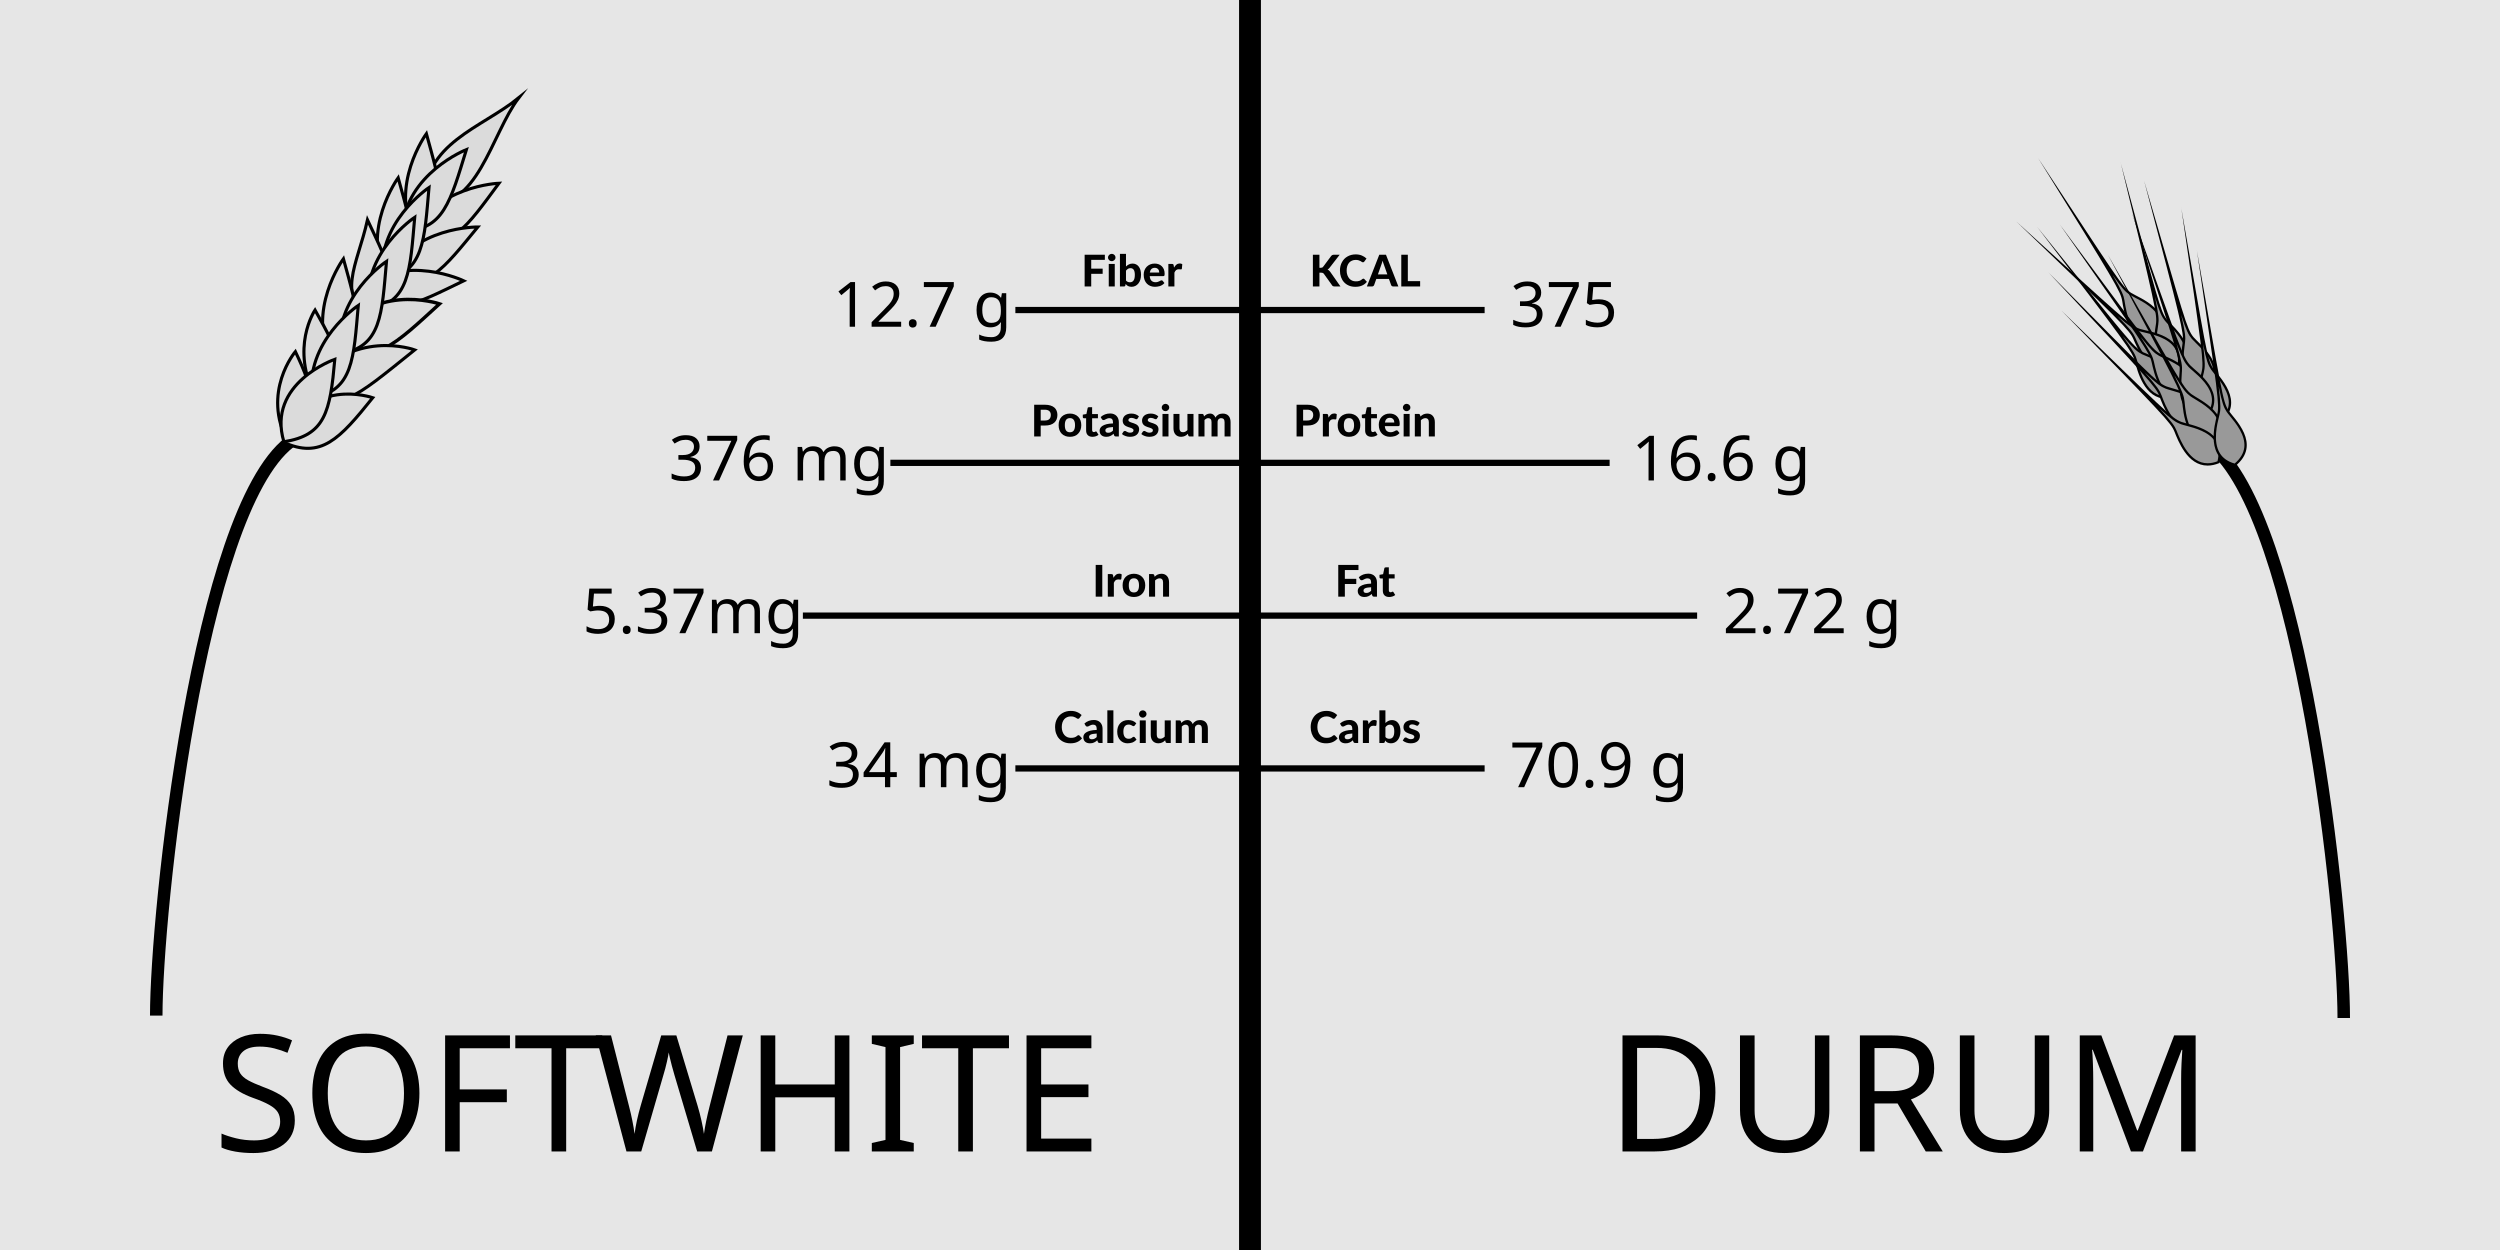
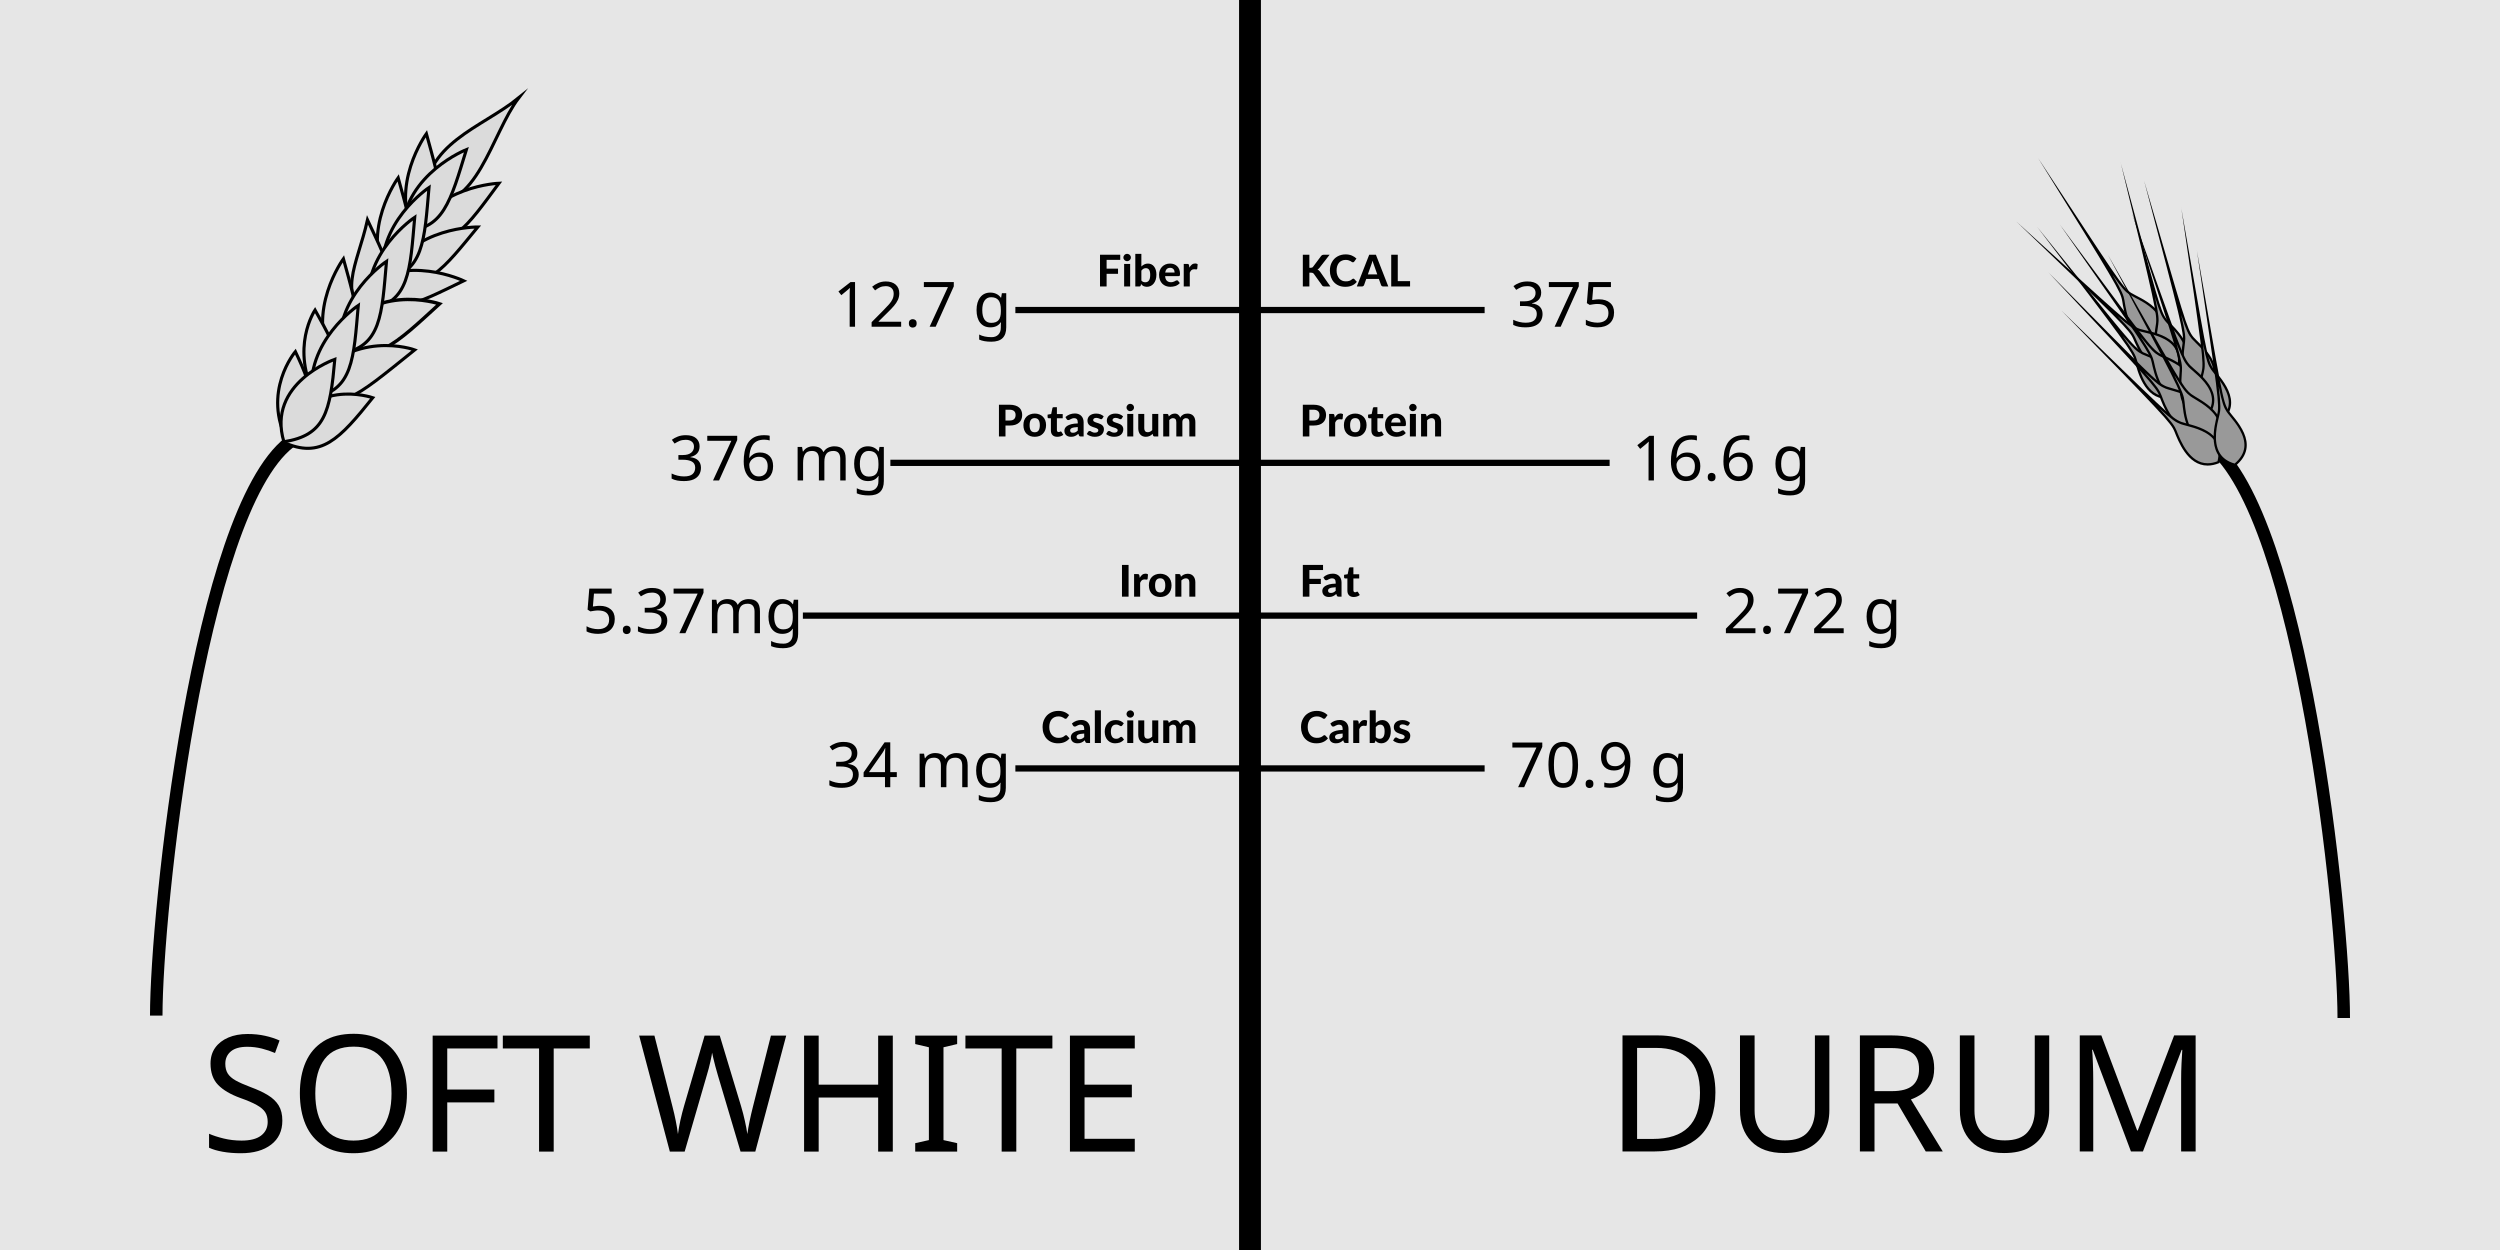
<svg xmlns="http://www.w3.org/2000/svg" viewBox="0 0 800 400">
  <defs>
    <style>
      .cls-1 {
        letter-spacing: 0em;
      }

      .cls-2 {
        font-size: 20px;
      }

      .cls-2, .cls-3 {
        font-family: MyriadPro-Regular, 'Myriad Pro';
      }

      .cls-4 {
        letter-spacing: 0em;
      }

-       .cls-5 {
-         letter-spacing: -.04em;
-       }
- 
-       .cls-6, .cls-7 {
-         fill: #dbdbdb;
-       }
- 
-       .cls-6, .cls-7, .cls-8, .cls-9 {
+       .cls-5, .cls-6, .cls-7, .cls-8 {
        stroke: #000;
        stroke-miterlimit: 10;
      }

-       .cls-10 {
+       .cls-5, .cls-7 {
+         fill: #dbdbdb;
+       }
+ 
+       .cls-9 {
        font-family: Lato-Heavy, Lato;
        font-size: 14px;
        font-weight: 800;
      }

+       .cls-10 {
+         letter-spacing: -.01em;
+       }
+ 
      .cls-11 {
-         letter-spacing: -.01em;
+         letter-spacing: 0em;
      }

      .cls-12 {
-         letter-spacing: 0em;
+         letter-spacing: -.02em;
      }

      .cls-13 {
+         letter-spacing: -.03em;
+       }
+ 
+       .cls-14 {
+         letter-spacing: 0em;
+       }
+ 
+       .cls-15 {
+         fill: #999;
+       }
+ 
+       .cls-6 {
+         stroke-width: 4px;
+       }
+ 
+       .cls-6, .cls-8 {
+         fill: none;
+       }
+ 
+       .cls-16 {
+         letter-spacing: -.07em;
+       }
+ 
+       .cls-17 {
        letter-spacing: -.02em;
      }

-       .cls-14 {
-         letter-spacing: -.03em;
+       .cls-18 {
+         letter-spacing: 0em;
      }

      .cls-7 {
        stroke-width: 1.1px;
      }

-       .cls-15 {
-         letter-spacing: 0em;
-       }
- 
-       .cls-16 {
-         fill: #999;
-       }
- 
-       .cls-8 {
-         stroke-width: 4px;
-       }
- 
-       .cls-8, .cls-9 {
-         fill: none;
-       }
- 
-       .cls-17 {
-         letter-spacing: -.07em;
-       }
- 
-       .cls-18 {
-         letter-spacing: -.02em;
-       }
- 
      .cls-19 {
-         letter-spacing: 0em;
+         letter-spacing: -.03em;
      }

      .cls-20 {
-         letter-spacing: -.03em;
-       }
- 
-       .cls-21 {
        letter-spacing: -.01em;
      }

      .cls-3 {
        font-size: 52px;
      }

+       .cls-21 {
+         letter-spacing: 0em;
+       }
+ 
      .cls-22 {
        letter-spacing: 0em;
      }

+       .cls-8 {
+         stroke-width: 7px;
+       }
+ 
      .cls-23 {
-         letter-spacing: 0em;
-       }
- 
-       .cls-9 {
-         stroke-width: 7px;
-       }
- 
-       .cls-24 {
        fill: #e6e6e6;
      }
    </style>
  </defs>
  <g id="SVG_background">
-     <rect class="cls-24" width="800" height="400" />
+     <rect class="cls-23" width="800" height="400" />
  </g>
  <g id="divider">
-     <line class="cls-9" x1="400" x2="400" y2="400" />
+     <line class="cls-8" x1="400" x2="400" y2="400" />
  </g>
  <g id="label_lines">
    <rect id="LL_4" x="324.92" y="98.21" width="150.16" height="2" />
    <rect id="LL_3" x="284.92" y="147.11" width="230.16" height="2" />
    <rect id="LL_2" x="256.92" y="196" width="286.16" height="2" />
    <rect id="LL_1" x="324.92" y="244.9" width="150.16" height="2" />
-     <text class="cls-10" transform="translate(419.06 91.67)">
-       <tspan class="cls-14" x="0" y="0">K</tspan>
+     <text class="cls-9" transform="translate(415.84 91.67)">
+       <tspan class="cls-13" x="0" y="0">K</tspan>
      <tspan x="9.24" y="0">CA</tspan>
-       <tspan class="cls-20" x="28.29" y="0">L</tspan>
-     </text>
-     <text class="cls-10" transform="translate(346.02 91.67)">
-       <tspan class="cls-15" x="0" y="0">F</tspan>
+       <tspan class="cls-19" x="28.29" y="0">L</tspan>
+     </text>
+     <text class="cls-9" transform="translate(350.94 91.67)">
+       <tspan class="cls-14" x="0" y="0">F</tspan>
      <tspan x="7.92" y="0">ibe</tspan>
-       <tspan class="cls-13" x="27.06" y="0">r</tspan>
-     </text>
-     <text class="cls-10" transform="translate(413.84 139.67)">
-       <tspan class="cls-19" x="0" y="0">P</tspan>
-       <tspan class="cls-11" x="8.68" y="0">r</tspan>
+       <tspan class="cls-12" x="27.06" y="0">r</tspan>
+     </text>
+     <text class="cls-9" transform="translate(415.84 139.67)">
+       <tspan class="cls-18" x="0" y="0">P</tspan>
+       <tspan class="cls-10" x="8.68" y="0">r</tspan>
      <tspan class="cls-4" x="13.79" y="0">o</tspan>
-       <tspan class="cls-23" x="21.74" y="0">t</tspan>
+       <tspan class="cls-22" x="21.74" y="0">t</tspan>
      <tspan x="26.96" y="0">ein</tspan>
    </text>
-     <text class="cls-10" transform="translate(329.87 139.67)">
-       <tspan class="cls-18" x="0" y="0">P</tspan>
-       <tspan class="cls-21" x="8.47" y="0">o</tspan>
+     <text class="cls-9" transform="translate(318.6 139.67)">
+       <tspan class="cls-17" x="0" y="0">P</tspan>
+       <tspan class="cls-20" x="8.47" y="0">o</tspan>
      <tspan x="16.42" y="0">tassium</tspan>
    </text>
-     <text class="cls-10" transform="translate(427.18 190.93)">
-       <tspan class="cls-17" x="0" y="0">F</tspan>
+     <text class="cls-9" transform="translate(415.84 190.93)">
+       <tspan class="cls-16" x="0" y="0">F</tspan>
      <tspan class="cls-1" x="7" y="0">a</tspan>
-       <tspan class="cls-12" x="14.06" y="0">t</tspan>
-     </text>
-     <text class="cls-10" transform="translate(349.56 190.93)">
-       <tspan class="cls-22" x="0" y="0">I</tspan>
-       <tspan class="cls-11" x="4.14" y="0">r</tspan>
+       <tspan class="cls-11" x="14.06" y="0">t</tspan>
+     </text>
+     <text class="cls-9" transform="translate(357.97 190.93)">
+       <tspan class="cls-21" x="0" y="0">I</tspan>
+       <tspan class="cls-10" x="4.14" y="0">r</tspan>
      <tspan x="9.25" y="0">on</tspan>
    </text>
-     <text class="cls-10" transform="translate(418.93 237.75)">
+     <text class="cls-9" transform="translate(415.84 237.75)">
      <tspan x="0" y="0">Carbs</tspan>
    </text>
-     <text class="cls-10" transform="translate(337.14 237.75)">
+     <text class="cls-9" transform="translate(333.14 237.75)">
      <tspan x="0" y="0">Calcium</tspan>
    </text>
    <text class="cls-2" transform="translate(483.32 104.55)">
      <tspan x="0" y="0">375</tspan>
    </text>
    <text class="cls-2" transform="translate(266.52 104.55)">
      <tspan x="0" y="0">12.7 g</tspan>
    </text>
    <text class="cls-2" transform="translate(522.16 153.74)">
      <tspan x="0" y="0">16.6 g</tspan>
    </text>
    <text class="cls-2" transform="translate(214.01 153.74)">
      <tspan x="0" y="0">376 mg</tspan>
    </text>
    <text class="cls-2" transform="translate(551.33 202.63)">
      <tspan x="0" y="0">2.72 g</tspan>
    </text>
    <text class="cls-2" transform="translate(186.43 202.63)">
      <tspan x="0" y="0">5.37mg</tspan>
    </text>
    <text class="cls-2" transform="translate(483.08 251.9)">
      <tspan x="0" y="0">70.9 g</tspan>
    </text>
    <text class="cls-2" transform="translate(264.49 251.9)">
      <tspan x="0" y="0">34 mg</tspan>
    </text>
  </g>
  <g id="Text_Soft-white">
-     <text class="cls-3" transform="translate(68.23 368.46)">
+     <text class="cls-3" transform="translate(203.9 368.52)">
+       <tspan x="0" y="0">WHITE</tspan>
+     </text>
+     <text class="cls-3" transform="translate(64.24 368.52)">
      <tspan x="0" y="0">SOFT</tspan>
-       <tspan class="cls-5" x="112.63" y="0"> </tspan>
-       <tspan x="121.78" y="0">WHITE</tspan>
    </text>
  </g>
  <g id="Text_Durum">
    <text class="cls-3" transform="translate(514.15 368.46)">
      <tspan x="0" y="0">DURUM</tspan>
    </text>
  </g>
  <g id="Soft-White">
-     <path id="sw_stem" class="cls-8" d="M50,325c0-33.13,13.55-160.85,42.64-183.47" />
+     <path id="sw_stem" class="cls-6" d="M50,325c0-33.13,13.55-160.85,42.64-183.47" />
    <g id="wheat-berry">
-       <path id="sw_wb_top" class="cls-6" d="M135.94,64.76c-.72-18.85,18.18-23.79,30.08-33.47-8.78,11.48-13.4,36.92-30.08,33.47Z" />
-       <path id="sw_wb_r6_a" class="cls-6" d="M132.83,75.59c-8.58-16.09,3.61-32.81,3.61-32.81,4.47,16.37,8.01,26.29-3.61,32.81Z" />
-       <path id="sw_wb_r6_c" class="cls-6" d="M131.63,76.07c7.35-16.68,28.04-17.43,28.04-17.43-10.11,13.63-15.73,22.54-28.04,17.43Z" />
-       <path id="sw_wb_r6_b" class="cls-6" d="M128.58,73.61c1.4-18.18,20.67-25.74,20.67-25.74-5.02,16.21-7.36,26.48-20.67,25.74Z" />
-       <path id="sw_wb_r5_a" class="cls-6" d="M123.8,89.7c-8.58-16.09,3.61-32.81,3.61-32.81,4.47,16.37,8.01,26.29-3.61,32.81Z" />
-       <path id="sw_wb_r5_c" class="cls-6" d="M124.01,88.61c8.2-16.28,28.89-15.97,28.89-15.97-10.8,13.09-16.86,21.71-28.89,15.97Z" />
-       <path id="sw_wb_r5_b" class="cls-6" d="M122.51,89.54c-2.47-18.06,14.77-29.53,14.77-29.53-1.49,16.9-1.6,27.44-14.77,29.53Z" />
-       <path id="sw_wb_r4_a" class="cls-6" d="M119.64,103.32c-12.52-8.5-5.37-18.11-2.04-32.95,7.19,15.37,12.38,24.54,2.04,32.95Z" />
-       <path id="sw_wb_r4_c" class="cls-6" d="M115.47,92.28c14.26-11.36,32.92-2.42,32.92-2.42-15.29,7.37-24.4,12.66-32.92,2.42Z" />
-       <path id="sw_wb_r4_b" class="cls-6" d="M117.94,99.06c-2.47-18.06,14.77-29.53,14.77-29.53-1.49,16.9-1.6,27.44-14.77,29.53Z" />
-       <path id="sw_wb_r3_a" class="cls-6" d="M106.28,115.62c-8.58-16.09,3.61-32.81,3.61-32.81,4.47,16.37,8.01,26.29-3.61,32.81Z" />
+       <path id="sw_wb_top" class="cls-5" d="M135.94,64.76c-.72-18.85,18.18-23.79,30.08-33.47-8.78,11.48-13.4,36.92-30.08,33.47Z" />
+       <path id="sw_wb_r6_a" class="cls-5" d="M132.83,75.59c-8.58-16.09,3.61-32.81,3.61-32.81,4.47,16.37,8.01,26.29-3.61,32.81Z" />
+       <path id="sw_wb_r6_c" class="cls-5" d="M131.63,76.07c7.35-16.68,28.04-17.43,28.04-17.43-10.11,13.63-15.73,22.54-28.04,17.43Z" />
+       <path id="sw_wb_r6_b" class="cls-5" d="M128.58,73.61c1.4-18.18,20.67-25.74,20.67-25.74-5.02,16.21-7.36,26.48-20.67,25.74Z" />
+       <path id="sw_wb_r5_a" class="cls-5" d="M123.8,89.7c-8.58-16.09,3.61-32.81,3.61-32.81,4.47,16.37,8.01,26.29-3.61,32.81Z" />
+       <path id="sw_wb_r5_c" class="cls-5" d="M124.01,88.61c8.2-16.28,28.89-15.97,28.89-15.97-10.8,13.09-16.86,21.71-28.89,15.97Z" />
+       <path id="sw_wb_r5_b" class="cls-5" d="M122.51,89.54c-2.47-18.06,14.77-29.53,14.77-29.53-1.49,16.9-1.6,27.44-14.77,29.53Z" />
+       <path id="sw_wb_r4_a" class="cls-5" d="M119.64,103.32c-12.52-8.5-5.37-18.11-2.04-32.95,7.19,15.37,12.38,24.54,2.04,32.95Z" />
+       <path id="sw_wb_r4_c" class="cls-5" d="M115.47,92.28c14.26-11.36,32.92-2.42,32.92-2.42-15.29,7.37-24.4,12.66-32.92,2.42Z" />
+       <path id="sw_wb_r4_b" class="cls-5" d="M117.94,99.06c-2.47-18.06,14.77-29.53,14.77-29.53-1.49,16.9-1.6,27.44-14.77,29.53Z" />
+       <path id="sw_wb_r3_a" class="cls-5" d="M106.28,115.62c-8.58-16.09,3.61-32.81,3.61-32.81,4.47,16.37,8.01,26.29-3.61,32.81Z" />
      <path id="sw_wb_r3_c" class="cls-7" d="M106.73,110.08c10.97-20.54,33.93-12.85,33.93-12.85-13.8,12.55-21.74,20.97-33.93,12.85Z" />
-       <path id="sw_wb_r3_b" class="cls-6" d="M108.91,113.16c-2.47-18.06,14.77-29.53,14.77-29.53-1.49,16.9-1.6,27.44-14.77,29.53Z" />
-       <path id="sw_wb_r2_a" class="cls-6" d="M101.16,127.42c-8.58-16.09-.35-28.21-.35-28.21,7.86,14.05,11.97,21.69.35,28.21Z" />
-       <path id="sw_wb_r2_c" class="cls-6" d="M98.1,123.94c14.43-19.39,34.61-11.97,34.61-11.97-20.18,16.21-24.09,20.16-34.61,11.97Z" />
-       <path id="sw_wb_r2_b" class="cls-6" d="M99.88,127.27c-2.47-18.06,14.77-29.53,14.77-29.53-1.49,16.9-1.6,27.44-14.77,29.53Z" />
-       <path id="sw_wb_r1_a" class="cls-6" d="M92.13,141.53c-8.58-16.09,2.39-29.02,2.39-29.02,5.85,12.33,9.23,22.5-2.39,29.02Z" />
-       <path id="sw_wb_r1_c" class="cls-6" d="M90.6,141.47c7.93-21.42,28.68-14.2,28.68-14.2-10.62,13.23-16.57,19.78-28.68,14.2Z" />
-       <path id="sw_wb_r1_b" class="cls-6" d="M90.84,141.37c-5.59-18.76,16.3-26.39,16.3-26.39-1.49,16.9-3.13,24.31-16.3,26.39Z" />
+       <path id="sw_wb_r3_b" class="cls-5" d="M108.91,113.16c-2.47-18.06,14.77-29.53,14.77-29.53-1.49,16.9-1.6,27.44-14.77,29.53Z" />
+       <path id="sw_wb_r2_a" class="cls-5" d="M101.16,127.42c-8.58-16.09-.35-28.21-.35-28.21,7.86,14.05,11.97,21.69.35,28.21Z" />
+       <path id="sw_wb_r2_c" class="cls-5" d="M98.1,123.94c14.43-19.39,34.61-11.97,34.61-11.97-20.18,16.21-24.09,20.16-34.61,11.97Z" />
+       <path id="sw_wb_r2_b" class="cls-5" d="M99.88,127.27c-2.47-18.06,14.77-29.53,14.77-29.53-1.49,16.9-1.6,27.44-14.77,29.53Z" />
+       <path id="sw_wb_r1_a" class="cls-5" d="M92.13,141.53c-8.58-16.09,2.39-29.02,2.39-29.02,5.85,12.33,9.23,22.5-2.39,29.02Z" />
+       <path id="sw_wb_r1_c" class="cls-5" d="M90.6,141.47c7.93-21.42,28.68-14.2,28.68-14.2-10.62,13.23-16.57,19.78-28.68,14.2Z" />
+       <path id="sw_wb_r1_b" class="cls-5" d="M90.84,141.37c-5.59-18.76,16.3-26.39,16.3-26.39-1.49,16.9-3.13,24.31-16.3,26.39Z" />
    </g>
  </g>
  <g id="Durum">
-     <path id="d_stem" class="cls-8" d="M750,325.77c0-33.13-13.55-160.85-42.64-183.47" />
+     <path id="d_stem" class="cls-6" d="M750,325.77c0-33.13-13.55-160.85-42.64-183.47" />
    <g id="wheat-berry-2" data-name="wheat-berry">
      <g id="d_wb_r4_top">
-         <path class="cls-16" d="M689.01,108.99c-7.45,0-8.88-8.71-9.48-12.43l-.06-.38c-.39-2.31-1.48-4.58-12.59-22.61,11.39,17.29,12.65,19,14.89,20.46.37.24.9.51,1.57.86,2.64,1.36,7.05,3.63,8.26,7.48.62,1.96.33,4.14-.87,6.48-.6.09-1.18.14-1.72.14Z" />
+         <path class="cls-15" d="M689.01,108.99c-7.45,0-8.88-8.71-9.48-12.43l-.06-.38c-.39-2.31-1.48-4.58-12.59-22.61,11.39,17.29,12.65,19,14.89,20.46.37.24.9.51,1.57.86,2.64,1.36,7.05,3.63,8.26,7.48.62,1.96.33,4.14-.87,6.48-.6.09-1.18.14-1.72.14Z" />
        <path d="M676.03,87.96c3.12,4.49,4.14,5.48,5.53,6.38.39.25.92.53,1.6.88,2.58,1.33,6.91,3.56,8.08,7.26.57,1.81.32,3.84-.76,6.03-.51.07-1,.11-1.48.11-7.13,0-8.52-8.49-9.11-12.12l-.06-.38c-.25-1.5-.72-2.86-3.8-8.16h0ZM652.2,50.59c24.82,39.98,26.39,42.67,26.89,45.66.57,3.4,1.87,13.12,9.92,13.12.62,0,1.27-.06,1.97-.18,5.19-9.88-6.5-13.84-9.01-15.47-2.91-1.89-4.48-4.75-29.77-43.13h0Z" />
      </g>
      <g id="d_wb_r4_c">
-         <path class="cls-16" d="M697.01,119.36c-2.42-.39-4.26-1.42-5.47-3.06-2.67-3.62-1.77-9.36-1.34-12.11l.06-.38c.36-2.34.08-4.58-4.88-25.36,5.4,19.93,6.07,21.95,7.74,24.03.28.34.7.77,1.22,1.31,2.08,2.11,5.56,5.65,5.51,9.69-.02,2.05-.98,4.03-2.85,5.89Z" />
+         <path class="cls-15" d="M697.01,119.36c-2.42-.39-4.26-1.42-5.47-3.06-2.67-3.62-1.77-9.36-1.34-12.11l.06-.38c.36-2.34.08-4.58-4.88-25.36,5.4,19.93,6.07,21.95,7.74,24.03.28.34.7.77,1.22,1.31,2.08,2.11,5.56,5.65,5.51,9.69-.02,2.05-.98,4.03-2.85,5.89Z" />
        <path d="M689.57,94.92c1.56,5.24,2.22,6.49,3.26,7.79.29.36.71.79,1.25,1.34,2.04,2.07,5.45,5.54,5.41,9.42-.02,1.9-.9,3.74-2.6,5.49-2.23-.4-3.92-1.37-5.04-2.88-2.57-3.49-1.69-9.13-1.27-11.83l.06-.38c.23-1.5.21-2.95-1.06-8.94h0ZM678.6,51.98c11.1,45.73,11.75,48.78,11.29,51.77-.56,3.67-2.6,14.57,7.25,16.01,8.01-7.77-1.85-15.18-3.73-17.51-2.18-2.71-2.77-5.91-14.82-50.27h0Z" />
      </g>
      <g id="d_wb_r4_a">
-         <path class="cls-16" d="M693.34,118.58c-5.84,0-8.9-6.98-10.21-9.96l-.15-.35c-.95-2.14-2.58-4.07-17.82-18.77,15.34,13.92,16.98,15.26,19.52,16.12.42.14,1,.27,1.74.44,2.89.66,7.73,1.77,9.86,5.19,1.08,1.74,1.34,3.93.77,6.49-1.29.56-2.53.84-3.7.84Z" />
+         <path class="cls-15" d="M693.34,118.58c-5.84,0-8.9-6.98-10.21-9.96l-.15-.35c-.95-2.14-2.58-4.07-17.82-18.77,15.34,13.92,16.98,15.26,19.52,16.12.42.14,1,.27,1.74.44,2.89.66,7.73,1.77,9.86,5.19,1.08,1.74,1.34,3.93.77,6.49-1.29.56-2.53.84-3.7.84Z" />
        <path d="M677.61,101.16c4.14,3.57,5.37,4.27,6.94,4.81.44.15,1.03.28,1.77.45,2.83.65,7.58,1.73,9.63,5.02,1,1.61,1.26,3.64.77,6.03-1.18.49-2.31.73-3.38.73-5.59,0-8.59-6.82-9.87-9.73l-.15-.35c-.62-1.39-1.41-2.6-5.71-6.96h0ZM645.23,70.89c33.99,32.55,36.18,34.76,37.4,37.53,1.26,2.85,4.38,10.53,10.71,10.53,1.22,0,2.56-.29,4.03-.95,2.57-10.86-9.73-11.79-12.57-12.75-3.29-1.11-5.52-3.49-39.57-34.36h0Z" />
      </g>
      <g id="d_wb_r3_c">
-         <path class="cls-16" d="M705.89,124.98c-2.43-.34-4.29-1.34-5.53-2.95-2.74-3.57-1.95-9.32-1.58-12.09l.05-.38c.31-2.32-.07-4.82-5.4-25.32,5.81,19.88,6.52,21.89,8.24,23.94.28.34.71.76,1.25,1.28,2.12,2.07,5.67,5.54,5.7,9.57.02,2.05-.9,4.05-2.73,5.94Z" />
+         <path class="cls-15" d="M705.89,124.98c-2.43-.34-4.29-1.34-5.53-2.95-2.74-3.57-1.95-9.32-1.58-12.09l.05-.38c.31-2.32-.07-4.82-5.4-25.32,5.81,19.88,6.52,21.89,8.24,23.94.28.34.71.76,1.25,1.28,2.12,2.07,5.67,5.54,5.7,9.57.02,2.05-.9,4.05-2.73,5.94Z" />
        <path d="M697.97,100.7c1.67,5.21,2.35,6.45,3.41,7.72.3.35.73.78,1.28,1.31,2.08,2.03,5.56,5.43,5.59,9.31.01,1.9-.82,3.76-2.49,5.54-2.23-.35-3.95-1.29-5.1-2.78-2.64-3.44-1.87-9.09-1.5-11.81l.05-.38c.2-1.51.15-2.95-1.24-8.91h0ZM686.15,57.97c12,45.5,12.71,48.54,12.31,51.54-.49,3.68-2.31,14.62,7.57,15.86,7.86-7.92-2.15-15.14-4.07-17.44-2.23-2.67-2.88-5.86-15.81-49.97h0Z" />
      </g>
      <g id="d_wb_r3_a">
-         <path class="cls-16" d="M693.36,127.24c-6.72,0-8.86-8.06-9.77-11.5l-.1-.37c-.61-2.26-1.92-4.42-14.72-21.28,13.01,16.1,14.44,17.68,16.81,18.91.39.2.95.42,1.65.7,2.75,1.1,7.37,2.93,8.95,6.64.8,1.89.73,4.08-.23,6.53-.9.23-1.77.35-2.58.35Z" />
+         <path class="cls-15" d="M693.36,127.24c-6.72,0-8.86-8.06-9.77-11.5l-.1-.37c-.61-2.26-1.92-4.42-14.72-21.28,13.01,16.1,14.44,17.68,16.81,18.91.39.2.95.42,1.65.7,2.75,1.1,7.37,2.93,8.95,6.64.8,1.89.73,4.08-.23,6.53-.9.23-1.77.35-2.58.35Z" />
        <path d="M679.28,107.53c3.54,4.16,4.65,5.05,6.12,5.81.41.21.97.44,1.68.72,2.7,1.07,7.22,2.87,8.74,6.44.75,1.75.69,3.79-.17,6.07-.8.2-1.57.29-2.3.29-6.43,0-8.52-7.86-9.41-11.22l-.1-.37c-.39-1.47-1-2.78-4.57-7.75h0ZM651.92,72.65c28.59,37.38,30.42,39.9,31.2,42.83.86,3.2,2.97,12.14,10.23,12.14.88,0,1.83-.13,2.86-.41,4.2-10.34-7.81-13.14-10.47-14.53-3.08-1.6-4.92-4.29-33.82-40.03h0Z" />
      </g>
      <g id="d_wb_r3_b">
-         <path class="cls-16" d="M698.62,128.08c-7.01,0-8.86-8.34-9.65-11.9l-.08-.37c-.52-2.29-1.74-4.5-13.84-21.87,12.34,16.63,13.7,18.26,16.02,19.59.38.22.93.46,1.62.77,2.71,1.21,7.24,3.23,8.67,7,.73,1.92.56,4.11-.5,6.52-.78.17-1.53.25-2.23.25Z" />
+         <path class="cls-15" d="M698.62,128.08c-7.01,0-8.86-8.34-9.65-11.9l-.08-.37c-.52-2.29-1.74-4.5-13.84-21.87,12.34,16.63,13.7,18.26,16.02,19.59.38.22.93.46,1.62.77,2.71,1.21,7.24,3.23,8.67,7,.73,1.92.56,4.11-.5,6.52-.78.17-1.53.25-2.23.25Z" />
        <path d="M685,107.79c3.37,4.31,4.44,5.24,5.88,6.06.4.23.95.48,1.65.79,2.65,1.18,7.1,3.17,8.47,6.79.67,1.78.53,3.81-.42,6.06-.68.14-1.34.21-1.97.21-6.7,0-8.51-8.13-9.28-11.6l-.08-.37c-.33-1.48-.88-2.82-4.25-7.93h0ZM659.11,71.81c27.03,38.52,28.75,41.12,29.41,44.07.74,3.29,2.52,12.56,10.1,12.56.77,0,1.6-.1,2.5-.3,4.62-10.16-7.26-13.45-9.86-14.94-3.01-1.73-4.74-4.49-32.15-41.39h0Z" />
      </g>
      <g id="d_wb_r2_c">
-         <path class="cls-16" d="M710.19,135.2c-2.38-.61-4.11-1.8-5.17-3.55-2.33-3.85-.91-9.48-.23-12.19l.09-.37c.57-2.3.5-4.55-2.55-25.69,3.57,20.33,4.05,22.4,5.52,24.63.24.37.62.83,1.1,1.41,1.88,2.29,5.02,6.13,4.61,10.15-.21,2.04-1.34,3.93-3.37,5.6Z" />
+         <path class="cls-15" d="M710.19,135.2c-2.38-.61-4.11-1.8-5.17-3.55-2.33-3.85-.91-9.48-.23-12.19l.09-.37c.57-2.3.5-4.55-2.55-25.69,3.57,20.33,4.05,22.4,5.52,24.63.24.37.62.83,1.1,1.41,1.88,2.29,5.02,6.13,4.61,10.15-.21,2.04-1.34,3.93-3.37,5.6Z" />
        <path d="M705,110.19c1.08,5.36,1.62,6.67,2.54,8.05.25.38.64.85,1.12,1.44,1.84,2.25,4.92,6.01,4.52,9.87-.2,1.89-1.23,3.65-3.09,5.23-2.18-.6-3.78-1.72-4.76-3.33-2.25-3.71-.86-9.24-.19-11.9l.09-.37c.37-1.47.48-2.92-.24-9h0ZM697.99,66.42c6.89,46.55,7.26,49.65,6.53,52.58-.89,3.6-3.92,14.27,5.76,16.6,8.69-7.01-.46-15.28-2.12-17.78-1.92-2.9-2.22-6.14-10.18-51.41h0Z" />
      </g>
      <g id="d_wb_r2_a">
-         <path class="cls-16" d="M701.53,137.43c-6.11,0-8.88-7.35-10.07-10.49l-.14-.36c-.83-2.19-2.36-4.2-16.81-19.68,14.58,14.7,16.16,16.13,18.64,17.12.41.16.98.33,1.71.53,2.85.81,7.63,2.17,9.58,5.7.99,1.8,1.14,3.99.43,6.52-1.17.43-2.29.66-3.35.66Z" />
+         <path class="cls-15" d="M701.53,137.43c-6.11,0-8.88-7.35-10.07-10.49l-.14-.36c-.83-2.19-2.36-4.2-16.81-19.68,14.58,14.7,16.16,16.13,18.64,17.12.41.16.98.33,1.71.53,2.85.81,7.63,2.17,9.58,5.7.99,1.8,1.14,3.99.43,6.52-1.17.43-2.29.66-3.35.66Z" />
        <path d="M686.34,119.21c3.95,3.78,5.14,4.55,6.68,5.16.43.17,1.01.34,1.75.54,2.8.79,7.48,2.13,9.35,5.52.92,1.66,1.07,3.7.45,6.06-1.06.38-2.08.57-3.04.57-5.85,0-8.56-7.18-9.72-10.25l-.14-.36c-.54-1.42-1.27-2.67-5.34-7.25h0ZM655.59,87.28c32.23,34.28,34.31,36.61,35.39,39.44,1.13,2.97,3.94,11.09,10.56,11.09,1.11,0,2.32-.23,3.66-.75,3.13-10.71-9.1-12.28-11.89-13.39-3.23-1.28-5.33-3.77-37.71-36.39h0Z" />
      </g>
      <g id="d_wb_r2_b">
-         <path class="cls-16" d="M705.81,133.68c-2.44-.2-4.36-1.08-5.7-2.62-2.94-3.4-2.5-9.19-2.29-11.97l.03-.38c.17-2.34-.36-4.81-6.88-24.94,6.97,19.49,7.8,21.45,9.63,23.4.3.32.75.71,1.32,1.21,2.24,1.94,5.99,5.2,6.26,9.22.14,2.05-.66,4.1-2.38,6.09Z" />
+         <path class="cls-15" d="M705.81,133.68c-2.44-.2-4.36-1.08-5.7-2.62-2.94-3.4-2.5-9.19-2.29-11.97l.03-.38c.17-2.34-.36-4.81-6.88-24.94,6.97,19.49,7.8,21.45,9.63,23.4.3.32.75.71,1.32,1.21,2.24,1.94,5.99,5.2,6.26,9.22.14,2.05-.66,4.1-2.38,6.09Z" />
        <path d="M696.47,109.91c1.97,5.1,2.72,6.3,3.86,7.51.32.34.77.73,1.35,1.23,2.2,1.91,5.87,5.09,6.13,8.96.13,1.9-.6,3.8-2.16,5.68-2.25-.22-4.02-1.05-5.25-2.48-2.84-3.28-2.41-8.96-2.2-11.7l.03-.38c.11-1.52-.02-2.95-1.76-8.83h0ZM682.15,67.96c14.66,44.71,15.55,47.7,15.33,50.72-.27,3.7-1.45,14.73,8.49,15.39,7.38-8.37-3.04-14.98-5.09-17.17-2.38-2.53-3.23-5.67-18.73-48.94h0Z" />
      </g>
      <g id="d_wb_r1_b">
-         <path class="cls-16" d="M708.04,141.88c-8.02,0-8.93-9.13-9.32-13.03l-.04-.38c-.24-2.33-1.19-4.67-11.13-23.37,10.27,17.98,11.42,19.77,13.57,21.36.35.26.87.57,1.51.96,2.54,1.52,6.8,4.07,7.77,7.99.49,1.99.06,4.15-1.28,6.41-.37.04-.74.05-1.09.05Z" />
+         <path class="cls-15" d="M708.04,141.88c-8.02,0-8.93-9.13-9.32-13.03l-.04-.38c-.24-2.33-1.19-4.67-11.13-23.37,10.27,17.98,11.42,19.77,13.57,21.36.35.26.87.57,1.51.96,2.54,1.52,6.8,4.07,7.77,7.99.49,1.99.06,4.15-1.28,6.41-.37.04-.74.05-1.09.05Z" />
        <path d="M695.78,120.05c2.83,4.68,3.78,5.73,5.11,6.72.37.28.89.59,1.54.98,2.49,1.49,6.67,3.99,7.6,7.76.46,1.84.07,3.85-1.14,5.97-.3.02-.58.03-.86.03-7.68,0-8.57-8.89-8.94-12.69l-.04-.38c-.15-1.51-.54-2.9-3.27-8.38h0ZM674.36,81.24c22.24,41.47,23.64,44.26,23.94,47.27.36,3.52,1.07,13.75,9.73,13.75.42,0,.86-.02,1.32-.07,5.8-9.53-5.61-14.22-8.01-16.01-2.79-2.07-4.17-5.03-26.98-44.93h0Z" />
      </g>
      <g id="d_wb_r1_a">
-         <path class="cls-16" d="M706.43,148.62c-6,0-8.89-7.21-10.12-10.29l-.14-.35c-.88-2.17-2.44-4.15-17.19-19.34,14.86,14.41,16.47,15.8,18.97,16.74.41.15.99.31,1.72.5,2.87.75,7.67,2.02,9.69,5.51,1.03,1.78,1.21,3.97.56,6.51-1.21.48-2.39.72-3.48.72Z" />
+         <path class="cls-15" d="M706.43,148.62c-6,0-8.89-7.21-10.12-10.29l-.14-.35c-.88-2.17-2.44-4.15-17.19-19.34,14.86,14.41,16.47,15.8,18.97,16.74.41.15.99.31,1.72.5,2.87.75,7.67,2.02,9.69,5.51,1.03,1.78,1.21,3.97.56,6.51-1.21.48-2.39.72-3.48.72Z" />
        <path d="M691.03,130.69c4.02,3.7,5.23,4.45,6.78,5.03.43.16,1.02.32,1.76.51,2.81.74,7.52,1.98,9.46,5.33.95,1.64,1.14,3.68.57,6.05-1.11.42-2.17.63-3.17.63-5.75,0-8.57-7.05-9.78-10.05l-.14-.36c-.57-1.41-1.33-2.64-5.48-7.14h0ZM659.66,99.38c32.9,33.64,35.02,35.93,36.16,38.73,1.18,2.92,4.11,10.88,10.61,10.88,1.15,0,2.41-.25,3.8-.82,2.92-10.77-9.34-12.1-12.15-13.15-3.25-1.22-5.4-3.67-38.42-35.64h0Z" />
      </g>
      <g id="d_wb_r1_c">
-         <path class="cls-16" d="M715.19,148.75c-2.38-.61-4.11-1.8-5.17-3.55-2.33-3.85-.91-9.48-.23-12.19l.09-.37c.56-2.28.46-4.8-2.56-25.75,3.58,20.39,4.06,22.46,5.53,24.69.24.37.62.83,1.1,1.41,1.88,2.29,5.02,6.13,4.61,10.15-.21,2.04-1.35,3.93-3.37,5.6Z" />
+         <path class="cls-15" d="M715.19,148.75c-2.37-.61-4.11-1.8-5.17-3.55-2.33-3.85-.91-9.48-.23-12.19l.09-.37c.56-2.28.46-4.8-2.56-25.75,3.58,20.39,4.06,22.46,5.53,24.69.24.37.62.83,1.1,1.41,1.88,2.29,5.02,6.13,4.61,10.15-.21,2.04-1.35,3.93-3.37,5.6Z" />
        <path d="M710,123.74c1.08,5.36,1.62,6.67,2.54,8.05.25.38.64.85,1.12,1.44,1.84,2.25,4.92,6.01,4.52,9.87-.2,1.89-1.23,3.65-3.09,5.23-2.18-.6-3.78-1.72-4.76-3.33-2.25-3.71-.86-9.24-.19-11.9l.09-.37c.37-1.47.48-2.92-.24-9h0ZM702.98,79.98c6.89,46.55,7.26,49.65,6.53,52.58-.89,3.6-3.92,14.27,5.76,16.6,8.69-7.01-.46-15.28-2.12-17.78-1.92-2.9-2.22-6.14-10.18-51.41h0Z" />
      </g>
    </g>
  </g>
</svg>
